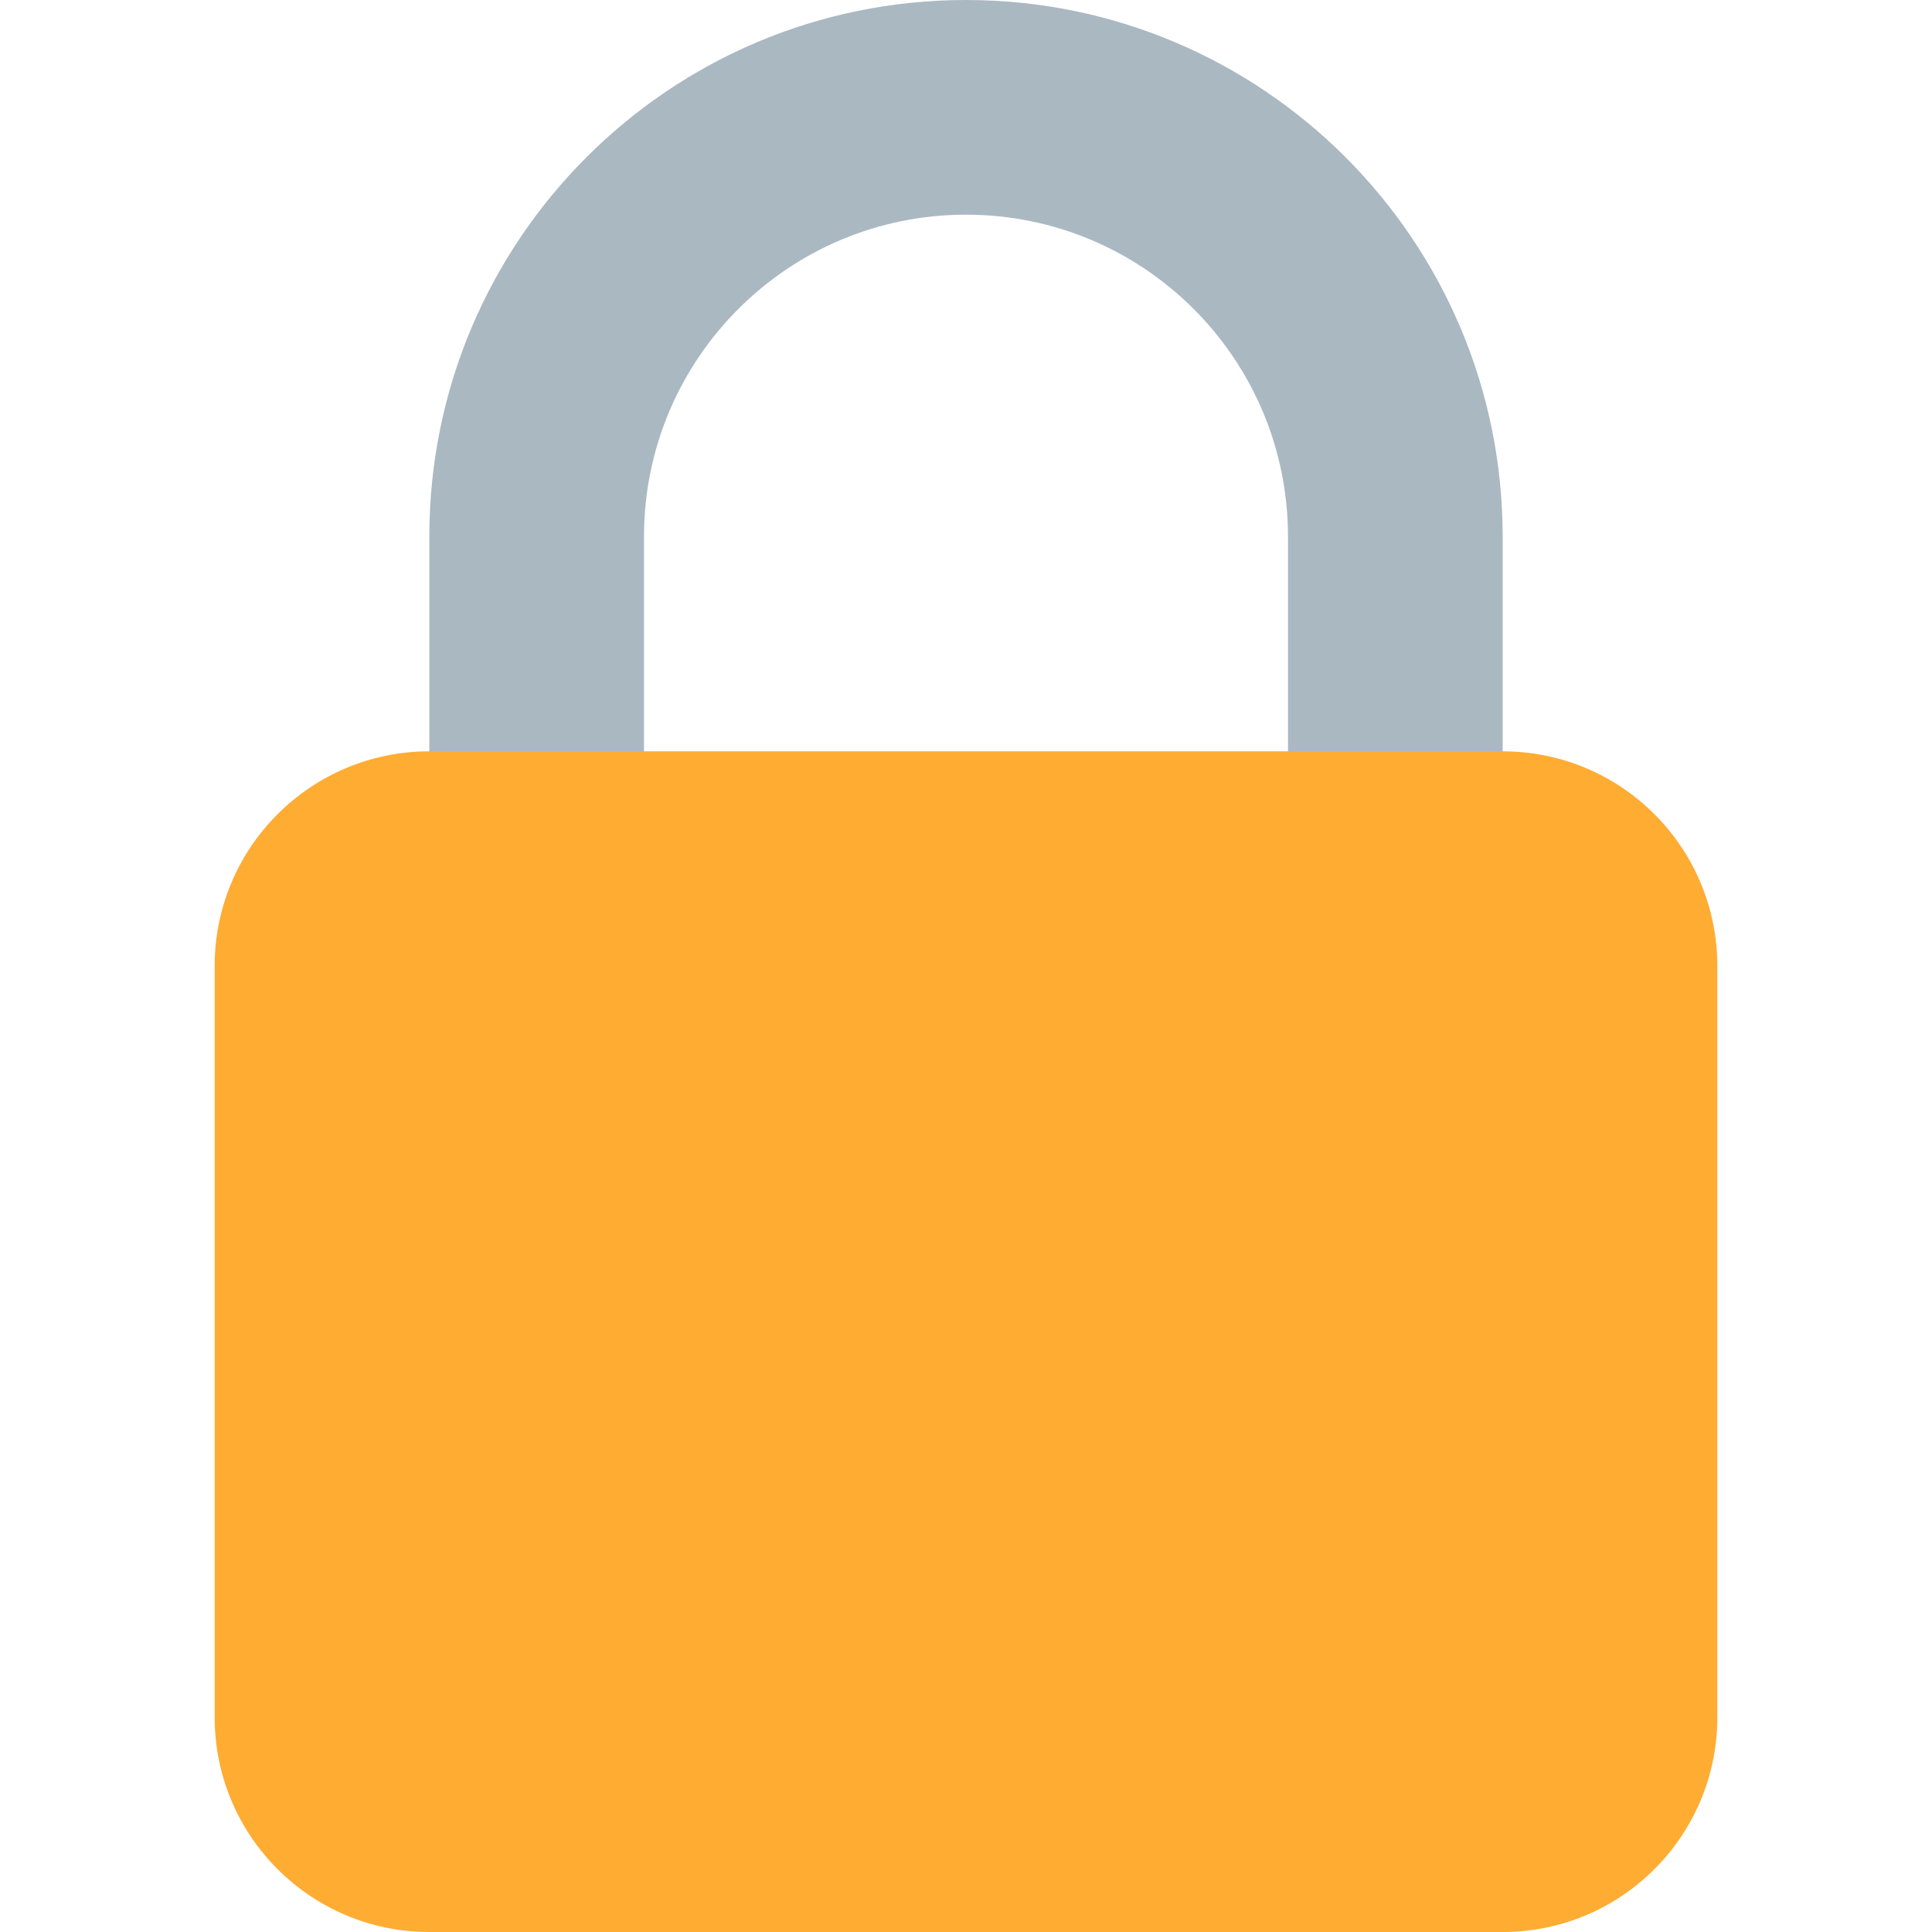
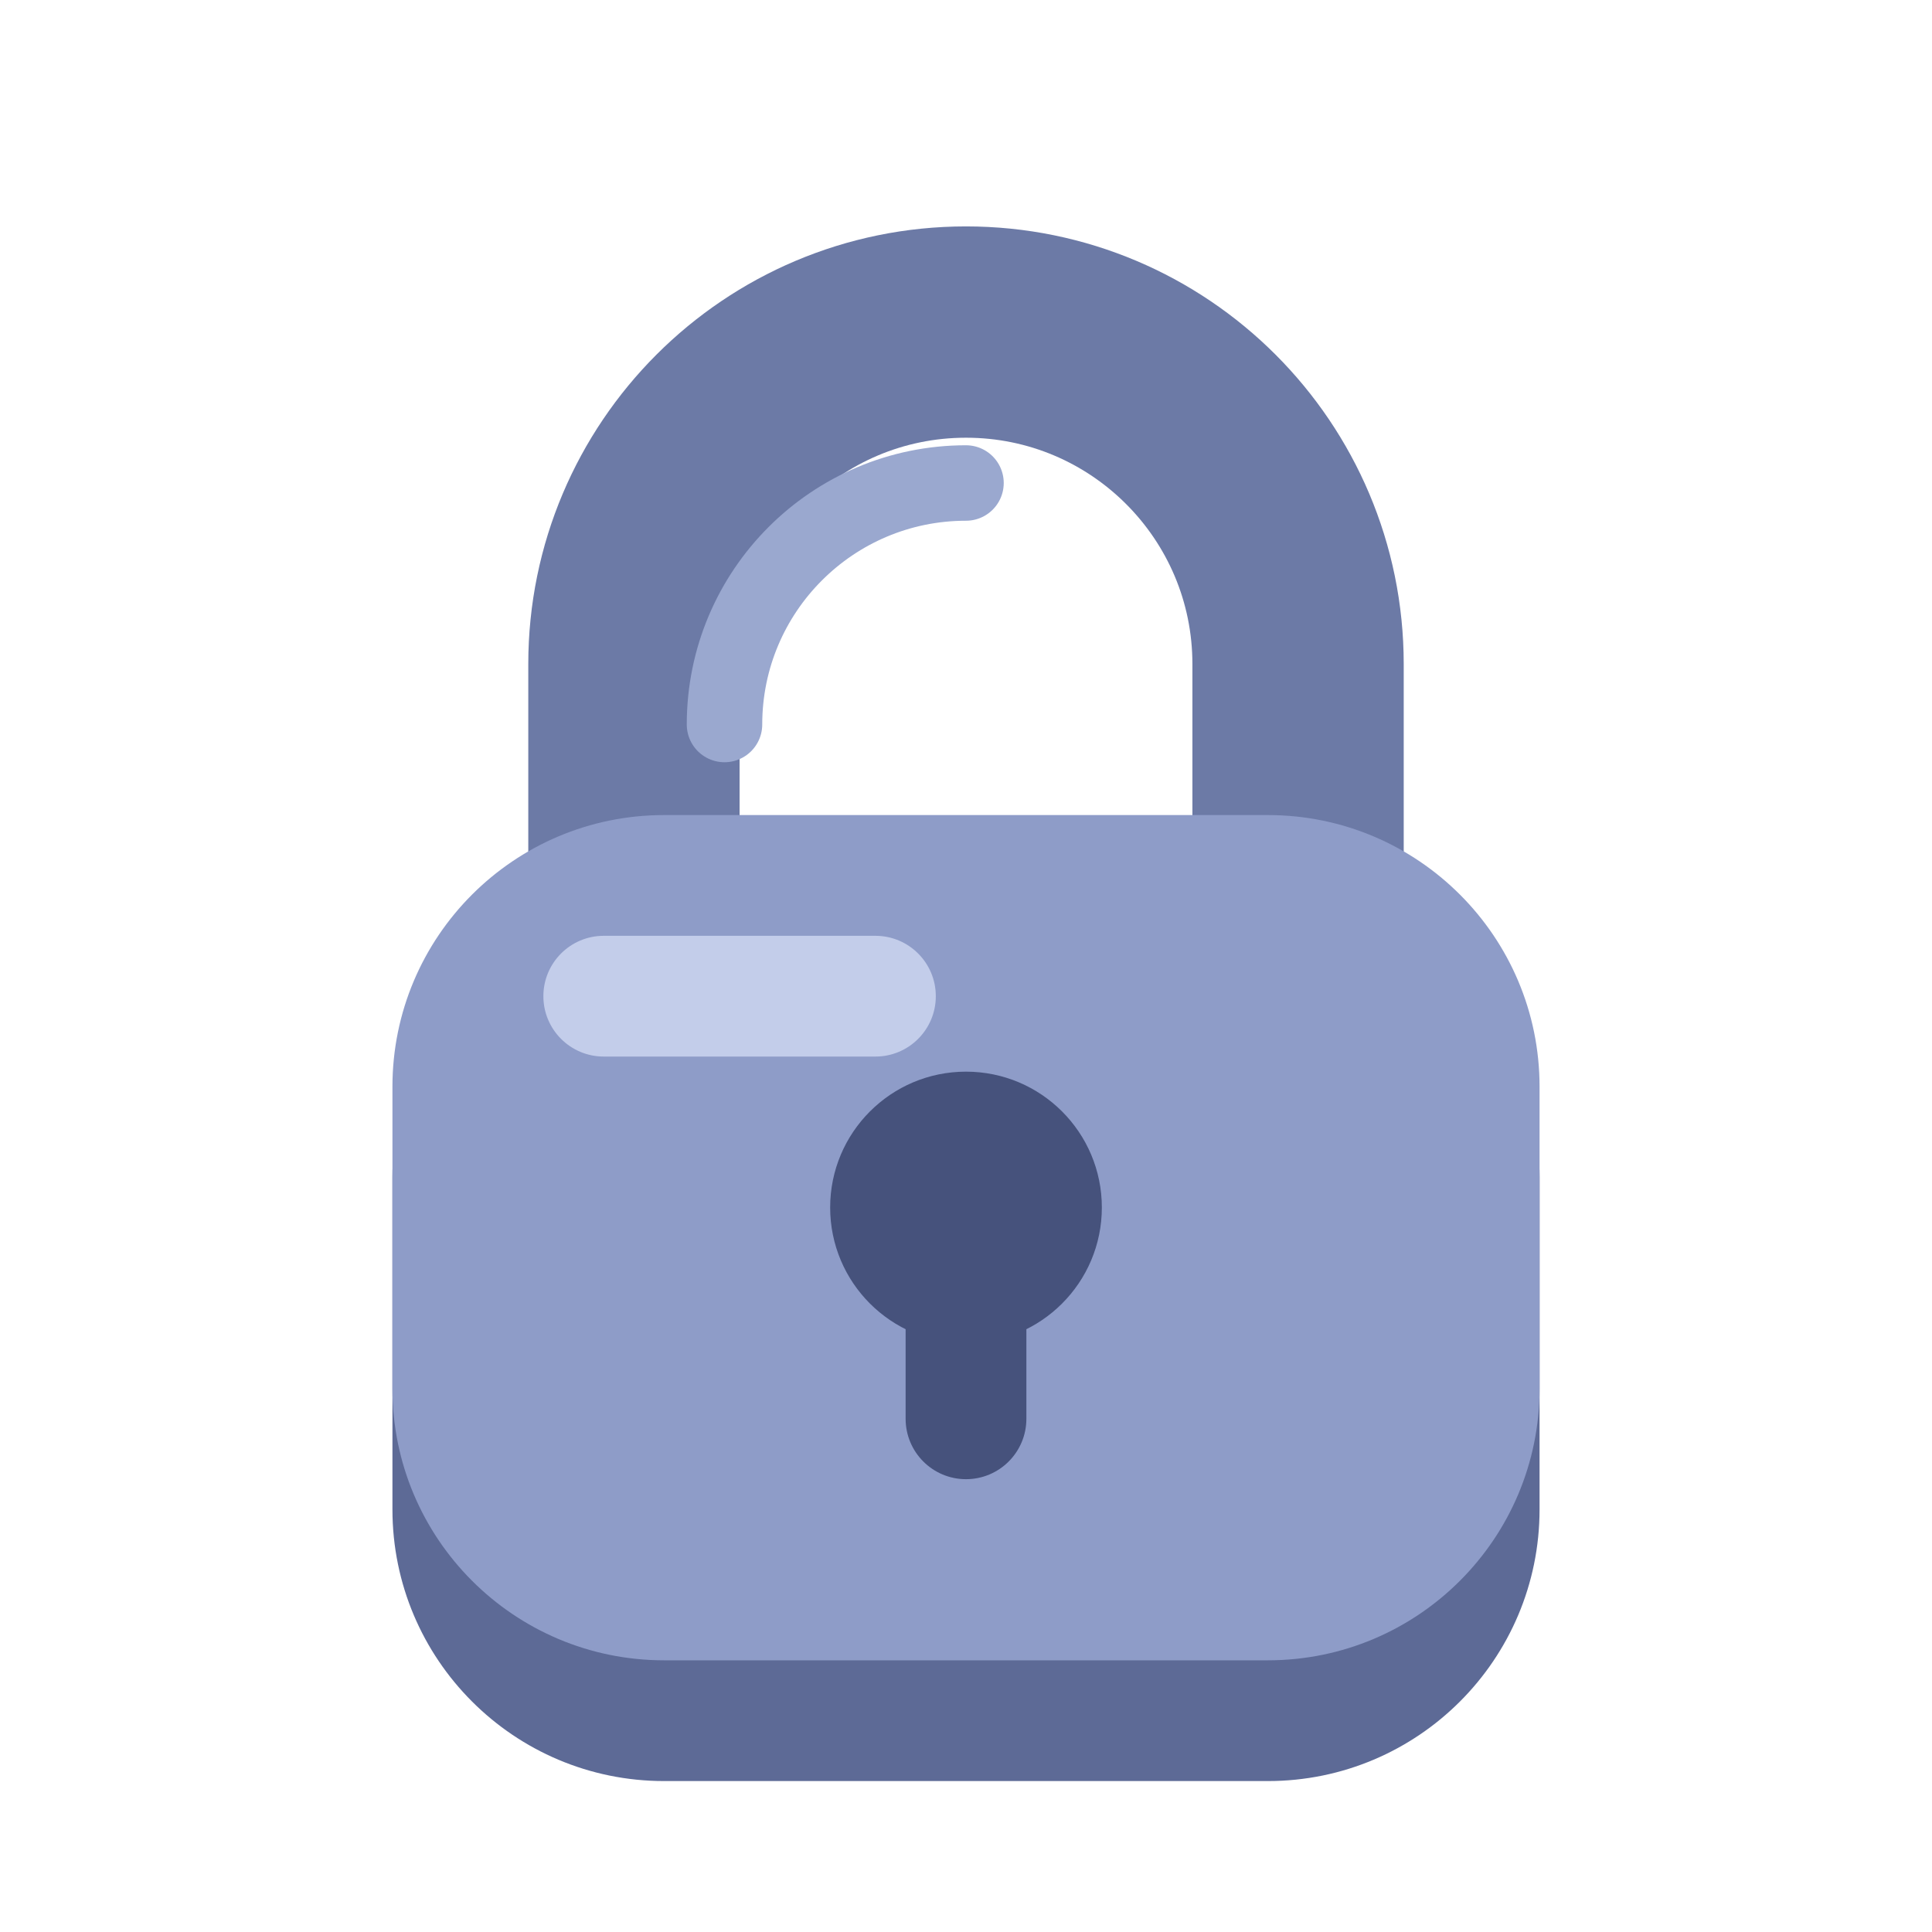
- <svg xmlns="http://www.w3.org/2000/svg" viewBox="0 0 36 36">
-   <path fill="#AAB8C2" d="M18 0C12.477 0 8 4.477 8 10v10h4V10a6 6 0 0 1 12 0v10h4V10c0-5.523-4.477-10-10-10Z" />
-   <path fill="#FFAC33" d="M32 32a4 4 0 0 1-4 4H8a4 4 0 0 1-4-4V18a4 4 0 0 1 4-4h20a4 4 0 0 1 4 4v14Z" />
+ <svg xmlns="http://www.w3.org/2000/svg" viewBox="0 0 64 64">
+   <path d="M21 30V22a11 11 0 0 1 22 0v8" fill="none" stroke="#6c7aa6" stroke-width="7" stroke-linecap="round" />
+   <path d="M24 24a8 8 0 0 1 8-8" fill="none" stroke="#9aa8cf" stroke-width="2.5" stroke-linecap="round" />
+   <rect x="13" y="30" width="38" height="29" rx="9" fill="#5d6a96" />
+   <rect x="13" y="27" width="38" height="28" rx="9" fill="#8e9cc8" />
+   <rect x="18" y="31" width="13" height="4" rx="2" fill="#c3cdea" />
+   <circle cx="32" cy="40" r="4.5" fill="#46527c" />
+   <rect x="30" y="41" width="4" height="8" rx="2" fill="#46527c" />
</svg>
